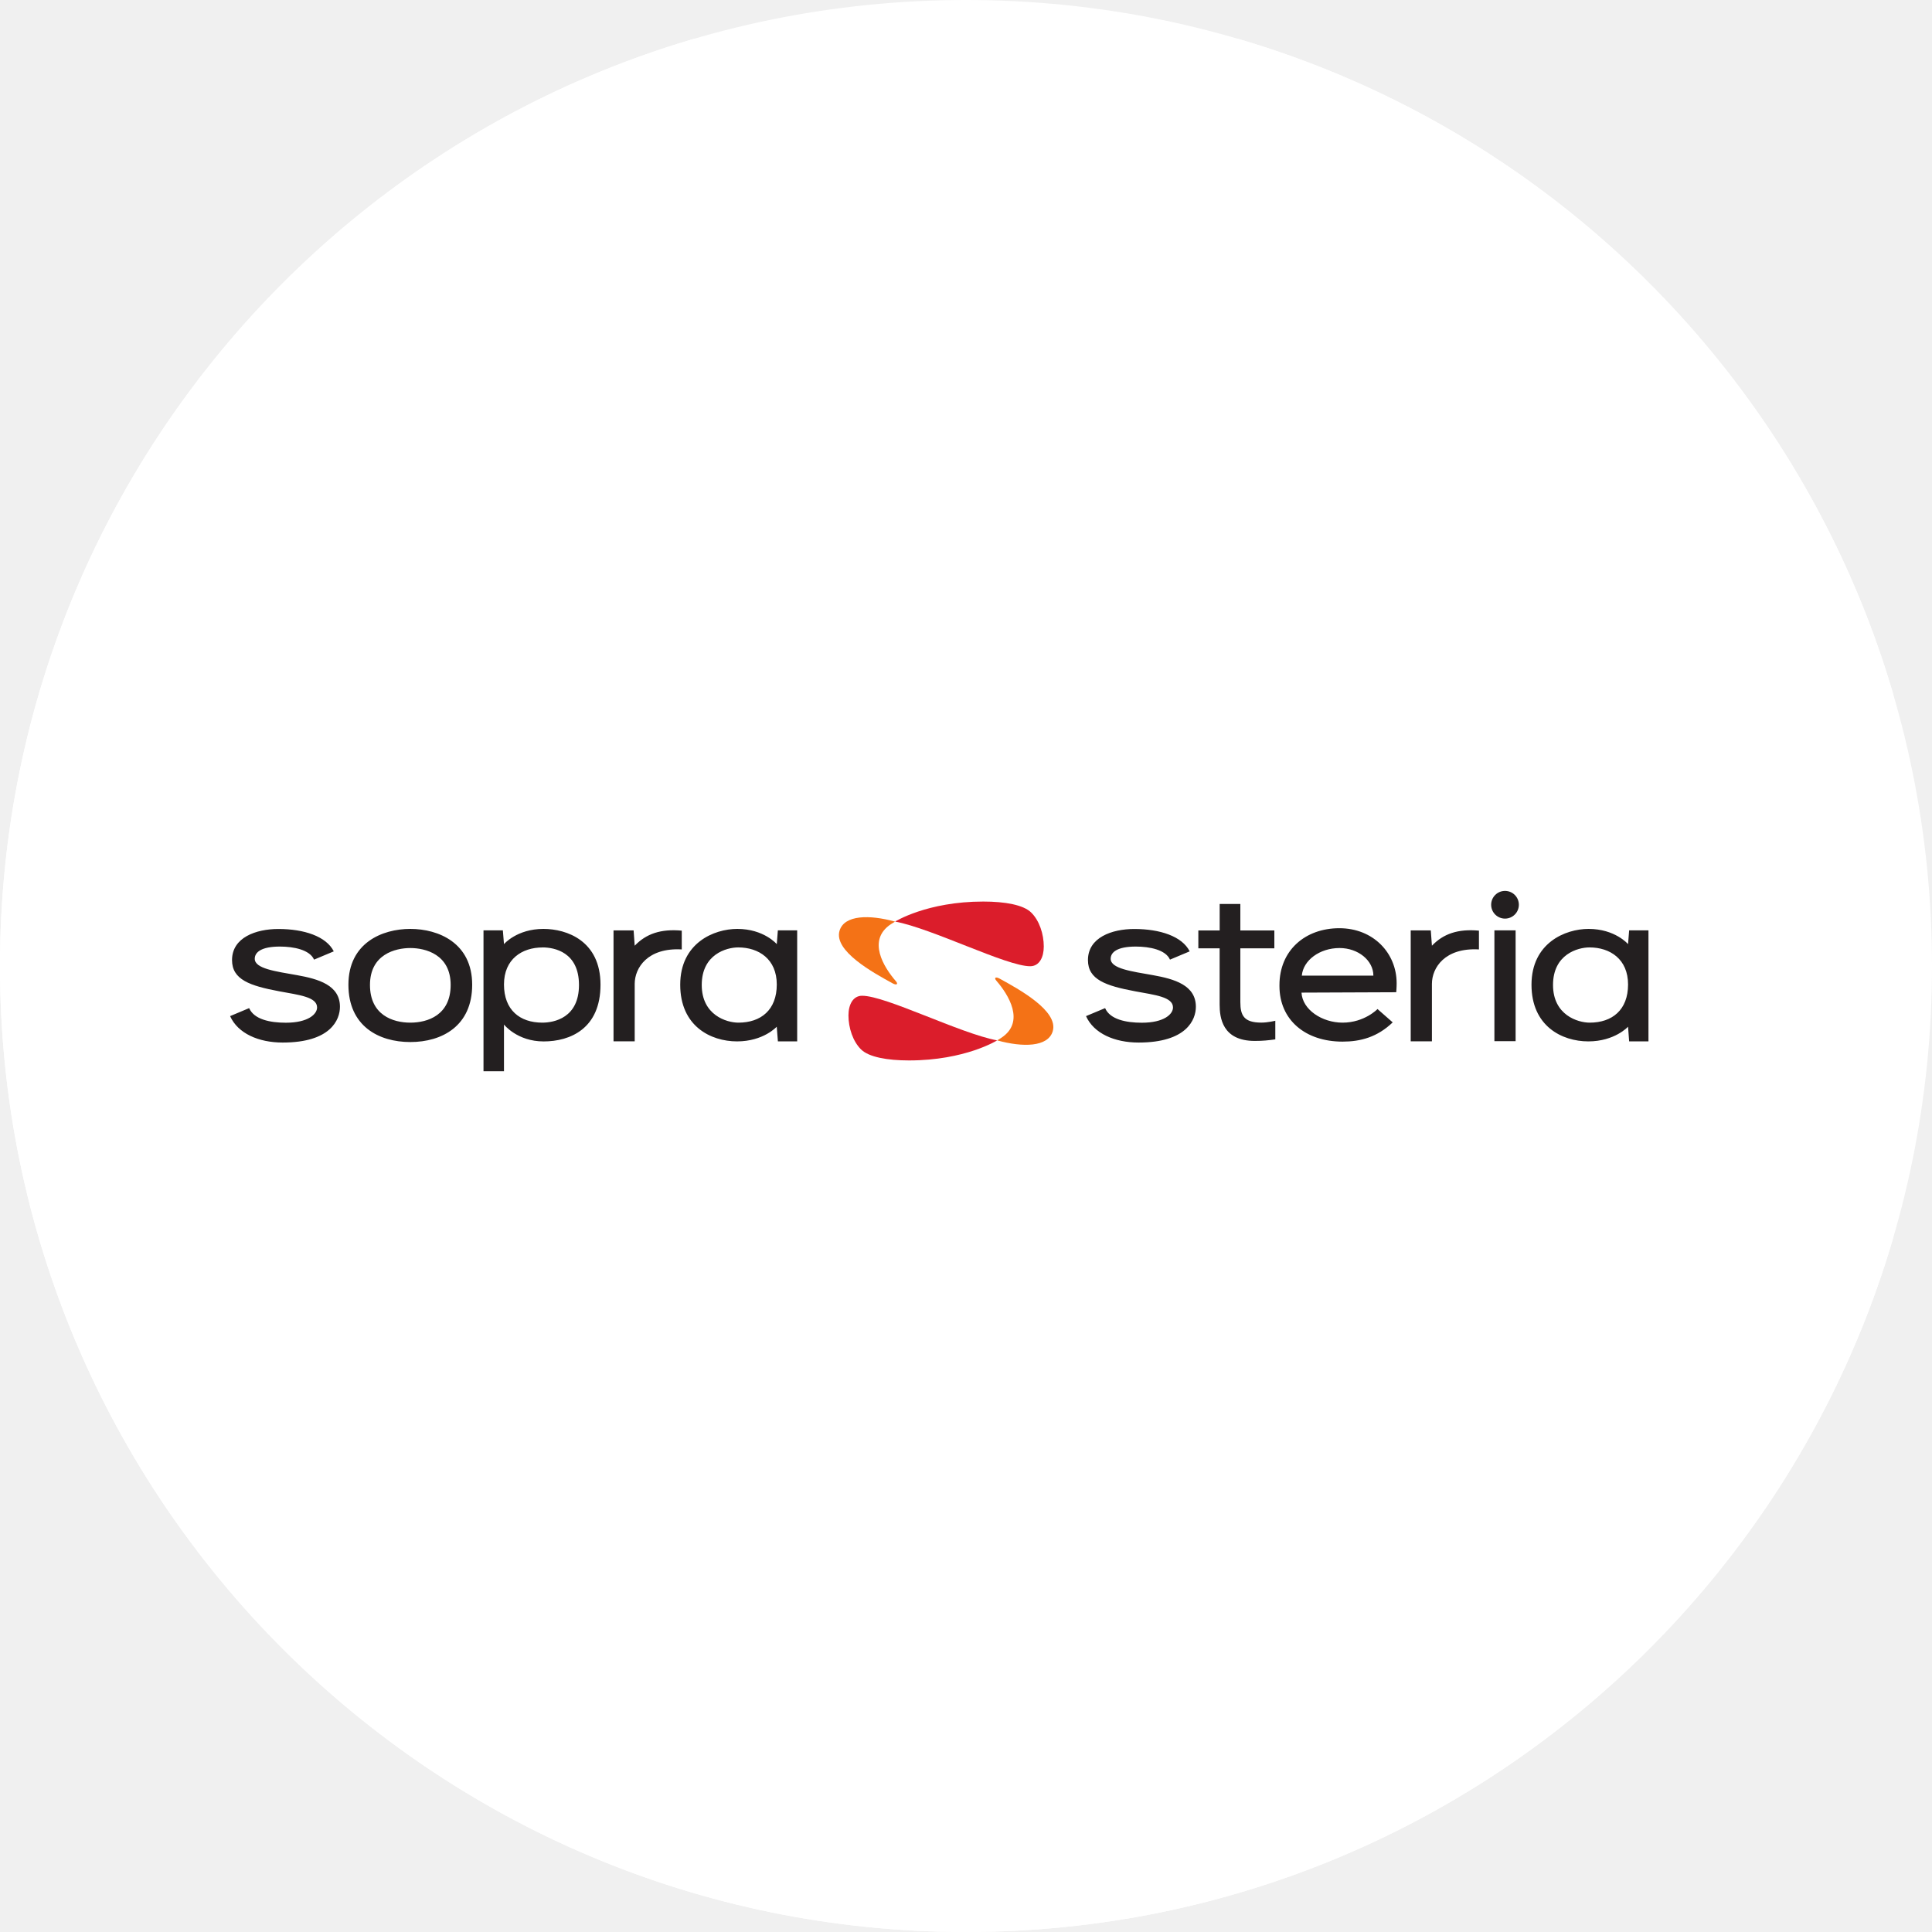
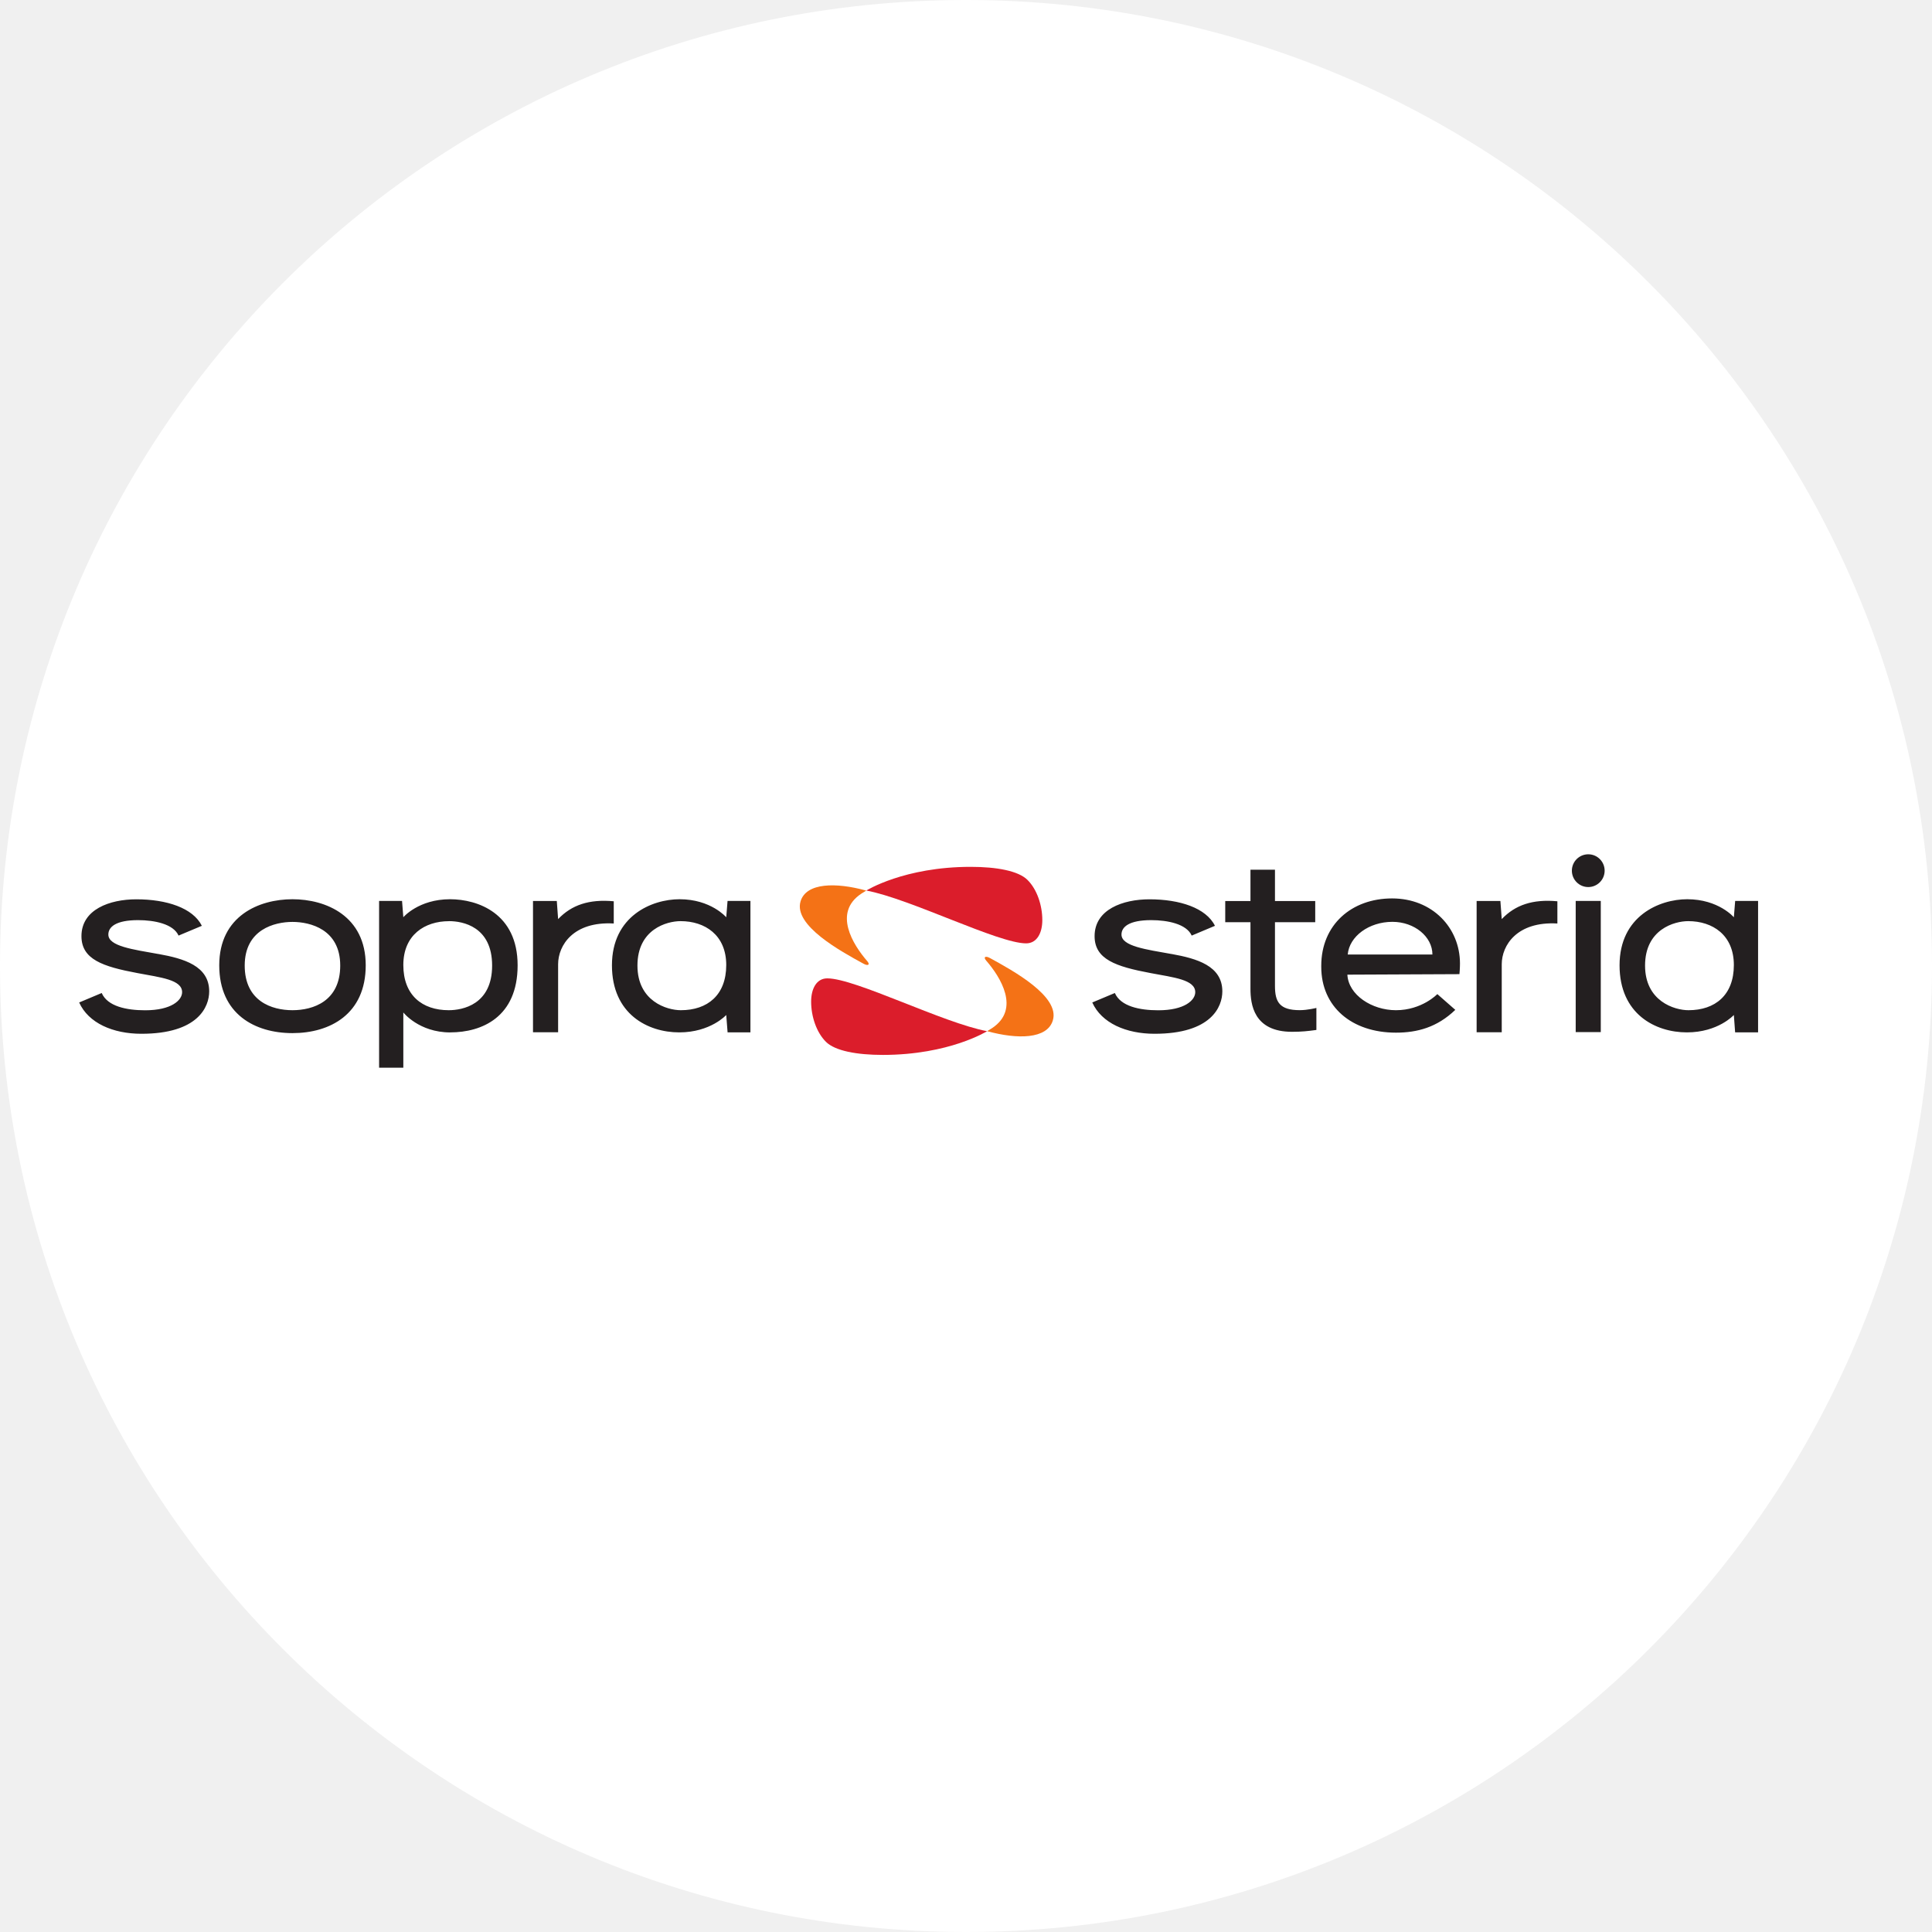
<svg xmlns="http://www.w3.org/2000/svg" xmlns:xlink="http://www.w3.org/1999/xlink" width="50" height="50" viewBox="0 0 50 50">
  <defs>
    <circle id="a" cx="25" cy="25" r="25" />
  </defs>
  <g fill="none" fill-rule="evenodd">
    <mask id="b" fill="#fff">
      <use xlink:href="#a" />
    </mask>
    <use fill="#FFF" xlink:href="#a" />
-     <g mask="url(#b)">
-       <path fill="#FFF" d="M0 1h49v49H0z" />
-       <g fill-rule="nonzero">
-         <path fill="#F47216" d="M25.916 26.857l-.1.063-.011.005.01.002c.655.18 1.304.173 1.429-.236.161-.528-.882-1.094-1.373-1.364-.106-.058-.152-.022-.084.055.31.358.753 1.062.129 1.475" />
-         <path fill="#231F20" d="M31.565 24.543h-.552v-.463h.552v-.685h.535v.685h.88v.463h-.88v1.392c0 .348.097.53.543.53.17 0 .362-.048.362-.048v.482c-.185.025-.32.04-.531.04-.844 0-.91-.608-.91-.941v-1.455zM39.224 26.945h-.549v-2.868h.549zM40.192 25.49c0 .782.644.976.949.976.582 0 .993-.329.993-.987 0-.658-.467-.96-.999-.96-.301 0-.943.178-.943.971m-.557-.005c0-1.079.872-1.445 1.477-1.445.688 0 1.022.394 1.022.394l.028-.356h.5v2.873h-.5l-.028-.38s-.344.38-1.028.38c-.687 0-1.471-.398-1.471-1.466M39.308 23.415a.358.358 0 1 0-.717 0 .358.358 0 0 0 .717 0M38.275 24.57v-.485c-.541-.05-.921.08-1.217.39l-.029-.396h-.52v2.87h.549v-1.487c0-.415.334-.941 1.217-.891M33.112 25.496c0-.898.663-1.474 1.55-1.474.879 0 1.483.643 1.483 1.424 0 0 0 .122-.011.233l-2.451.01c.023.443.534.777 1.062.777.569 0 .905-.352.905-.352l.393.345c-.398.382-.832.498-1.298.498-.966 0-1.633-.564-1.633-1.44v-.021zm2.431-.247c0-.39-.392-.714-.875-.714-.516 0-.942.318-.977.714h1.852zM29.839 25.237c-.552-.098-1.095-.167-1.095-.424 0-.168.167-.316.65-.316.36 0 .773.083.885.338l.51-.214c-.195-.39-.771-.579-1.433-.579-.579 0-1.2.219-1.2.805 0 .507.462.665 1.223.808.51.095.978.144.978.418 0 .173-.23.395-.807.395-.41 0-.824-.086-.95-.378l-.494.207c.202.45.74.684 1.361.684 1.242 0 1.482-.59 1.482-.926 0-.559-.556-.719-1.11-.818M14.041 24.52c-.531 0-.998.301-.998.959 0 .658.41.987.992.987.306 0 .949-.124.949-.975 0-.853-.641-.972-.943-.972m.029 2.433c-.687 0-1.027-.437-1.027-.437v1.209h-.53v-3.646h.501l.029.356s.333-.394 1.021-.394c.605 0 1.477.308 1.477 1.444 0 1.137-.784 1.468-1.471 1.468M18.161 25.49c0 .782.643.976.949.976.582 0 .993-.329.993-.987 0-.658-.467-.96-.999-.96-.301 0-.943.178-.943.971m-.557-.005c0-1.079.871-1.445 1.477-1.445.688 0 1.022.394 1.022.394l.028-.356h.5v2.873h-.499l-.03-.38s-.342.38-1.027.38c-.687 0-1.471-.398-1.471-1.466M17.644 24.57v-.485c-.541-.05-.921.08-1.218.39l-.028-.396h-.52v2.87h.548v-1.487c0-.415.335-.941 1.218-.891M7.688 25.237c-.552-.098-1.095-.167-1.095-.424 0-.168.167-.316.65-.316.359 0 .773.083.885.338l.51-.214c-.196-.39-.772-.579-1.433-.579-.579 0-1.2.219-1.2.805 0 .507.462.665 1.223.808.509.095.978.144.978.418 0 .173-.231.395-.808.395-.41 0-.824-.086-.95-.378l-.493.207c.202.45.739.684 1.361.684 1.242 0 1.482-.59 1.482-.926 0-.559-.556-.719-1.11-.818M10.619 24.04c-.733 0-1.602.366-1.602 1.445 0 1.068.781 1.483 1.602 1.483.82 0 1.601-.415 1.601-1.483 0-1.079-.868-1.445-1.601-1.445m0 2.426c-.45 0-1.044-.195-1.044-.976 0-.793.658-.955 1.044-.955s1.044.162 1.044.955c0 .781-.593.976-1.044.976" />
-         <path fill="#DB1D2B" d="M25.806 26.925s-.826.519-2.281.519c-.564 0-1.04-.087-1.24-.284-.212-.208-.327-.559-.327-.881 0-.276.115-.509.354-.509.614 0 2.527.973 3.494 1.155" />
-         <path fill="#F47216" d="M23.056 23.918c.03-.02.067-.042.1-.062l.01-.006-.01-.001c-.655-.18-1.303-.173-1.428.236-.161.527.881 1.094 1.373 1.364.105.057.151.021.084-.056-.31-.358-.753-1.061-.129-1.475" />
-         <path fill="#DB1D2B" d="M23.166 23.85s.825-.518 2.281-.518c.564 0 1.04.086 1.24.284.212.208.326.558.326.88 0 .277-.114.51-.353.51-.614 0-2.527-.974-3.494-1.156" />
-       </g>
+     <g fill-rule="nonzero" mask="url(#b)">
+       <path fill="#F47216" d="M25.676 26.607l-.119.074-.012.006.012.002c.775.212 1.543.205 1.69-.28.192-.624-1.042-1.294-1.625-1.614-.124-.068-.179-.025-.099.066.368.423.891 1.256.153 1.746" />
+       <path fill="#231F20" d="M32.362 23.867h-.653v-.548h.653v-.811h.634v.811h1.042v.548h-1.042v1.648c0 .412.115.628.643.628.202 0 .429-.058.429-.058v.57c-.22.03-.38.048-.63.048-.998 0-1.076-.72-1.076-1.114v-1.722zM41.428 26.711h-.649v-3.395h.649zM42.574 24.989c0 .924.762 1.155 1.123 1.155.69 0 1.175-.39 1.175-1.169s-.552-1.136-1.181-1.136c-.357 0-1.117.21-1.117 1.15m-.66-.007c0-1.277 1.033-1.71 1.75-1.71.814 0 1.208.467 1.208.467l.034-.423h.593v3.402h-.594l-.033-.45s-.406.45-1.216.45c-.813 0-1.742-.472-1.742-1.736M41.528 22.533a.424.424 0 1 0-.848 0 .424.424 0 0 0 .848 0M40.305 23.9v-.575c-.64-.059-1.09.095-1.44.461l-.035-.468h-.615v3.397h.65v-1.76c0-.491.395-1.114 1.44-1.055M34.194 24.995c0-1.062.785-1.744 1.833-1.744 1.042 0 1.757.76 1.757 1.685 0 0 0 .144-.014.275l-2.9.013c.027.524.632.92 1.257.92.673 0 1.071-.417 1.071-.417l.465.408c-.471.453-.985.59-1.536.59-1.144 0-1.933-.668-1.933-1.704v-.026zm2.877-.292c0-.461-.464-.846-1.035-.846-.61 0-1.116.377-1.157.846h2.192zM30.32 24.69c-.654-.118-1.296-.2-1.296-.504 0-.198.197-.373.769-.373.425 0 .915.099 1.048.4l.602-.253c-.23-.463-.912-.686-1.695-.686-.685 0-1.42.26-1.42.953 0 .6.547.787 1.448.956.602.114 1.157.17 1.157.495 0 .205-.273.468-.956.468-.485 0-.975-.102-1.125-.447l-.584.245c.24.533.875.81 1.612.81 1.47 0 1.754-.7 1.754-1.097 0-.661-.658-.85-1.314-.968M11.62 23.84c-.629 0-1.182.356-1.182 1.135 0 .78.487 1.169 1.175 1.169.362 0 1.123-.147 1.123-1.155 0-1.01-.76-1.15-1.116-1.15m.034 2.88c-.813 0-1.216-.517-1.216-.517v1.43h-.627v-4.316h.594l.033.422s.394-.466 1.21-.466c.716 0 1.748.365 1.748 1.71 0 1.344-.929 1.736-1.742 1.736M16.497 24.989c0 .924.761 1.155 1.123 1.155.689 0 1.175-.39 1.175-1.169s-.553-1.136-1.182-1.136c-.357 0-1.116.21-1.116 1.15m-.66-.007c0-1.277 1.032-1.71 1.75-1.71.813 0 1.208.467 1.208.467l.034-.423h.592v3.402h-.591l-.035-.45s-.406.45-1.216.45c-.813 0-1.742-.472-1.742-1.736M15.884 23.9v-.575c-.64-.059-1.09.095-1.44.461l-.034-.468h-.616v3.397h.65v-1.76c0-.491.395-1.114 1.44-1.055M4.1 24.69c-.654-.118-1.296-.2-1.296-.504 0-.198.197-.373.769-.373.425 0 .915.099 1.048.4l.603-.253c-.231-.463-.913-.686-1.696-.686-.685 0-1.42.26-1.42.953 0 .6.546.787 1.448.956.602.114 1.157.17 1.157.495 0 .205-.273.468-.956.468-.485 0-.975-.102-1.125-.447l-.583.245c.239.533.874.81 1.61.81 1.47 0 1.755-.7 1.755-1.097 0-.661-.658-.85-1.314-.968M7.57 23.272c-.869 0-1.896.433-1.896 1.71 0 1.264.924 1.755 1.895 1.755s1.896-.49 1.896-1.755c0-1.277-1.028-1.71-1.896-1.71m0 2.872c-.533 0-1.236-.231-1.236-1.155 0-.94.78-1.13 1.236-1.13.457 0 1.236.19 1.236 1.13 0 .924-.702 1.155-1.236 1.155" />
+       <path fill="#DB1D2B" d="M25.546 26.687s-.977.614-2.7.614c-.668 0-1.23-.103-1.468-.336-.25-.247-.386-.662-.386-1.043 0-.327.135-.602.418-.602.727 0 2.99 1.152 4.136 1.367" />
+       <path fill="#F47216" d="M22.29 23.128c.037-.024.08-.05.12-.074l.012-.007-.013-.001c-.775-.213-1.543-.205-1.69.279-.191.624 1.043 1.295 1.625 1.614.125.069.179.026.1-.065-.368-.424-.892-1.257-.153-1.746" />
+       <path fill="#DB1D2B" d="M22.42 23.047s.978-.613 2.701-.613c.668 0 1.23.102 1.468.336.25.246.386.661.386 1.043 0 .326-.136.601-.419.601-.727 0-2.99-1.151-4.135-1.367" />
    </g>
  </g>
</svg>
